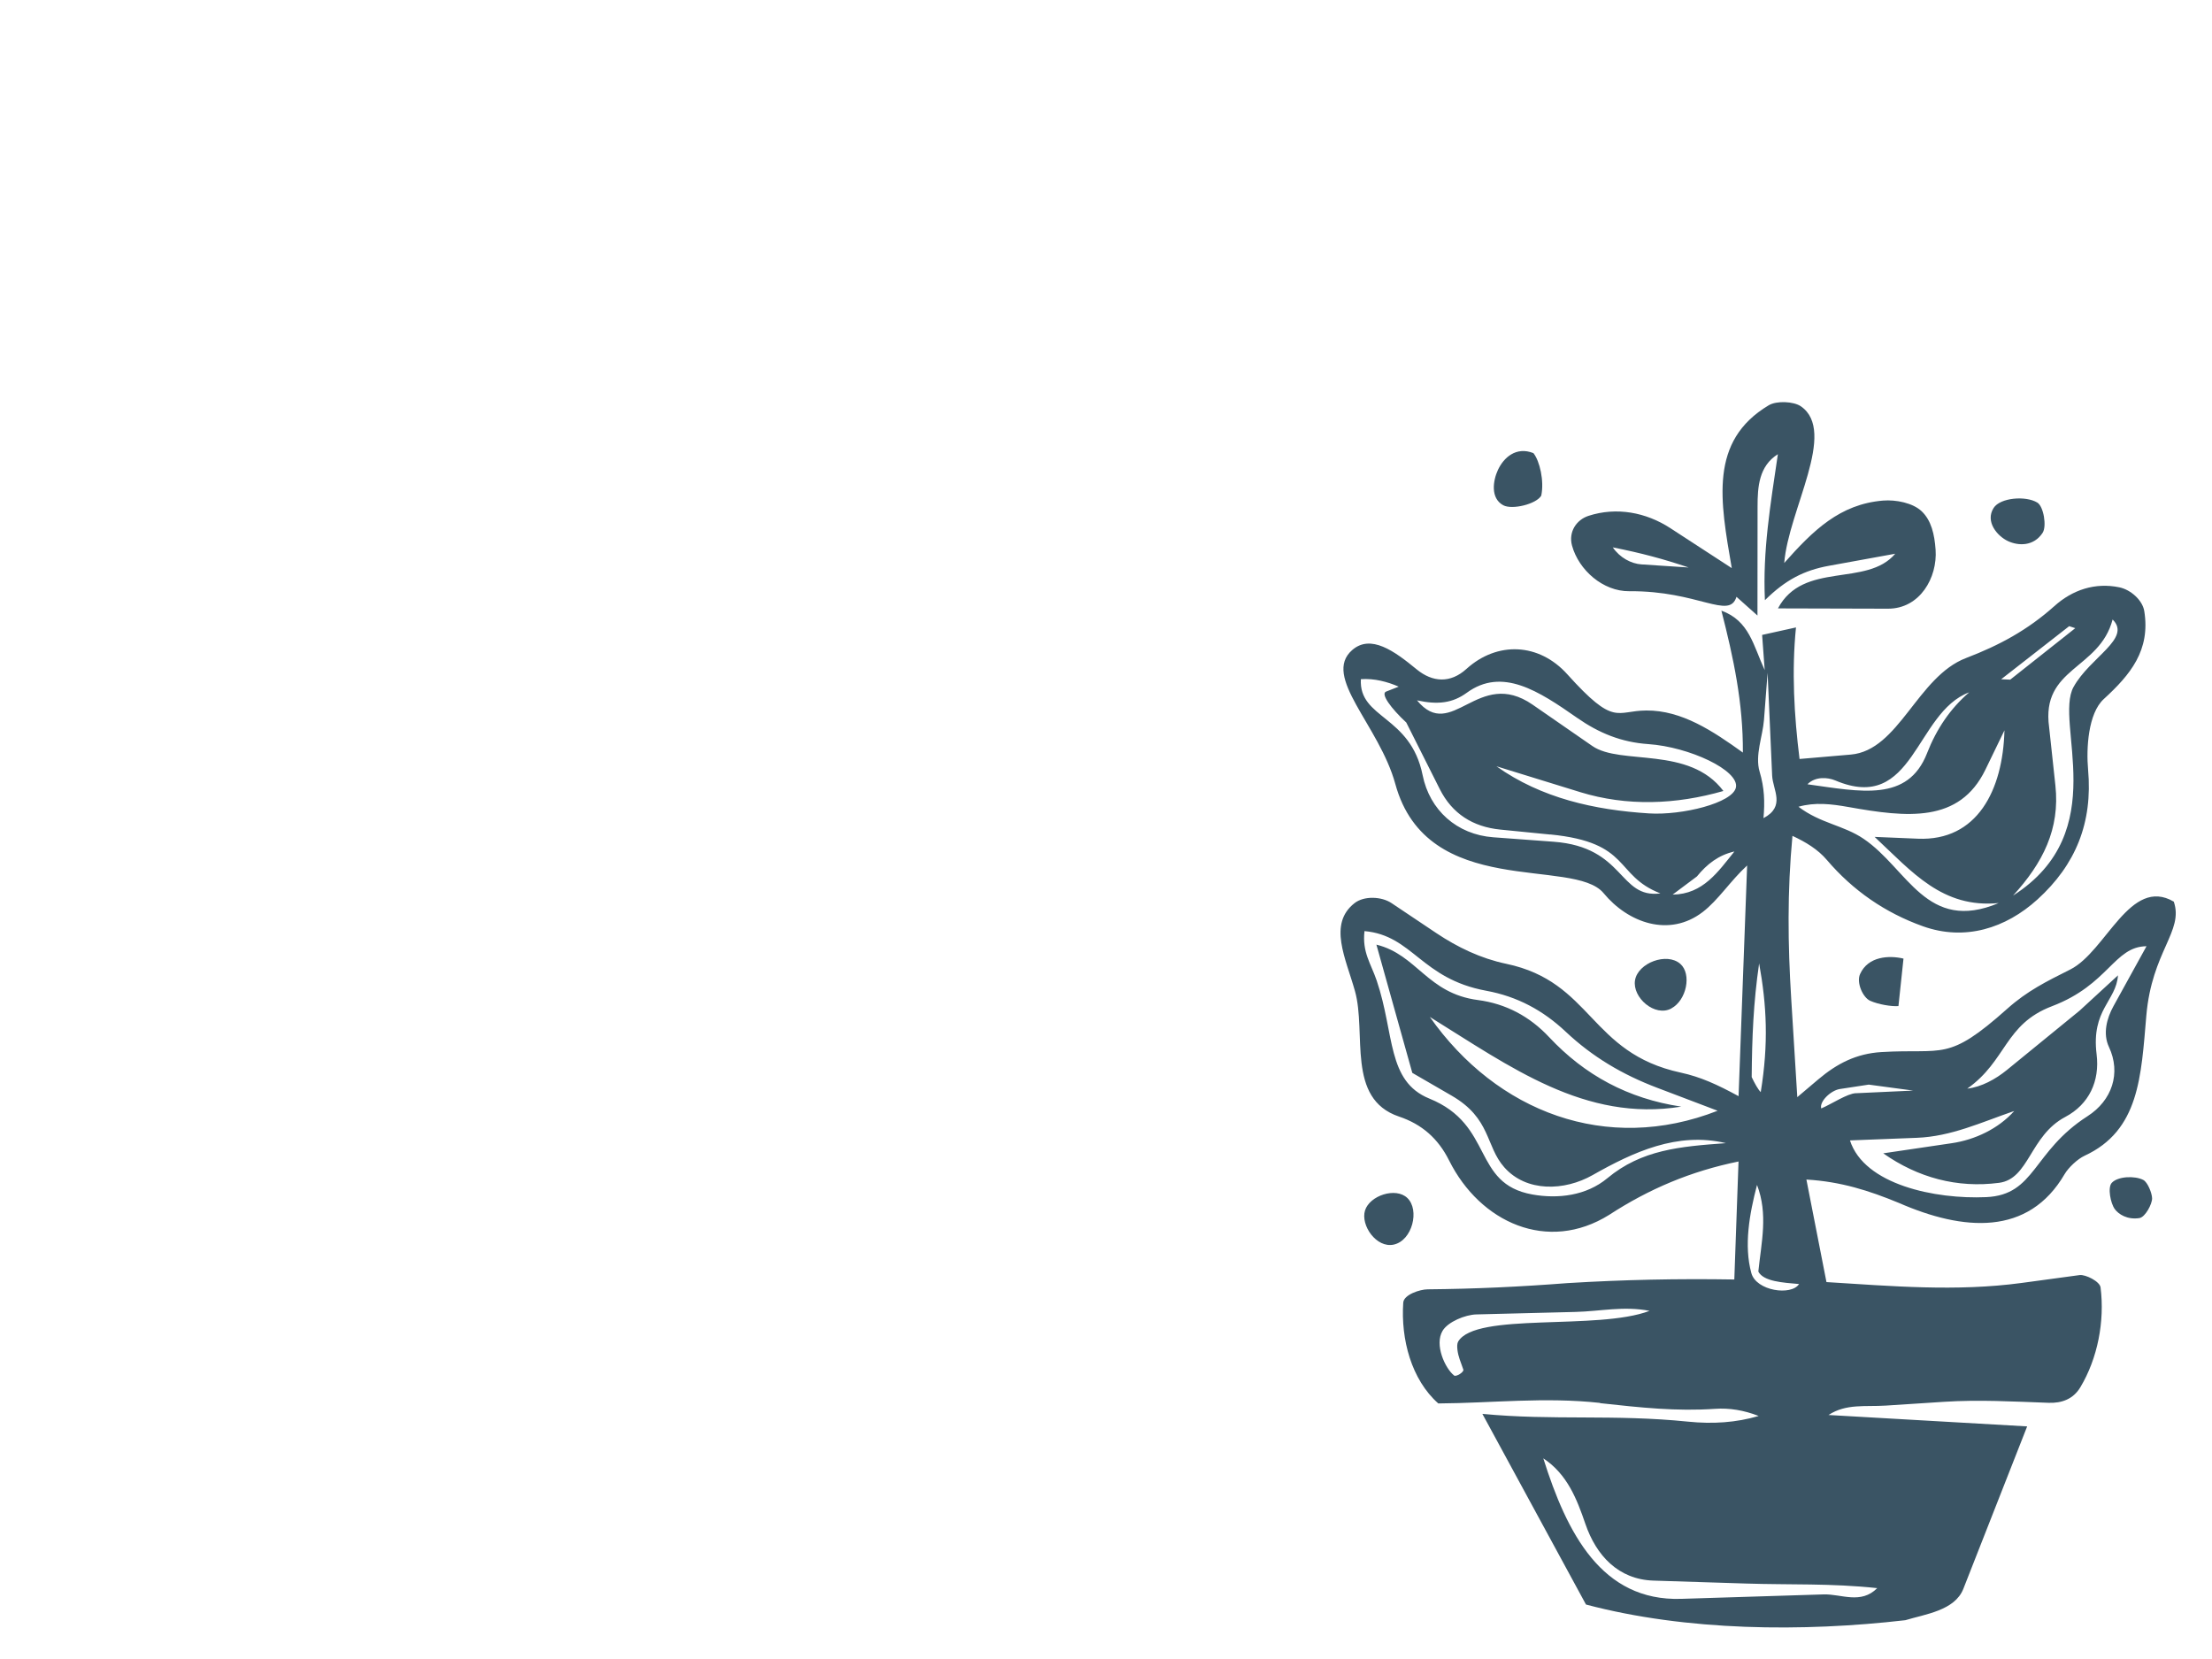
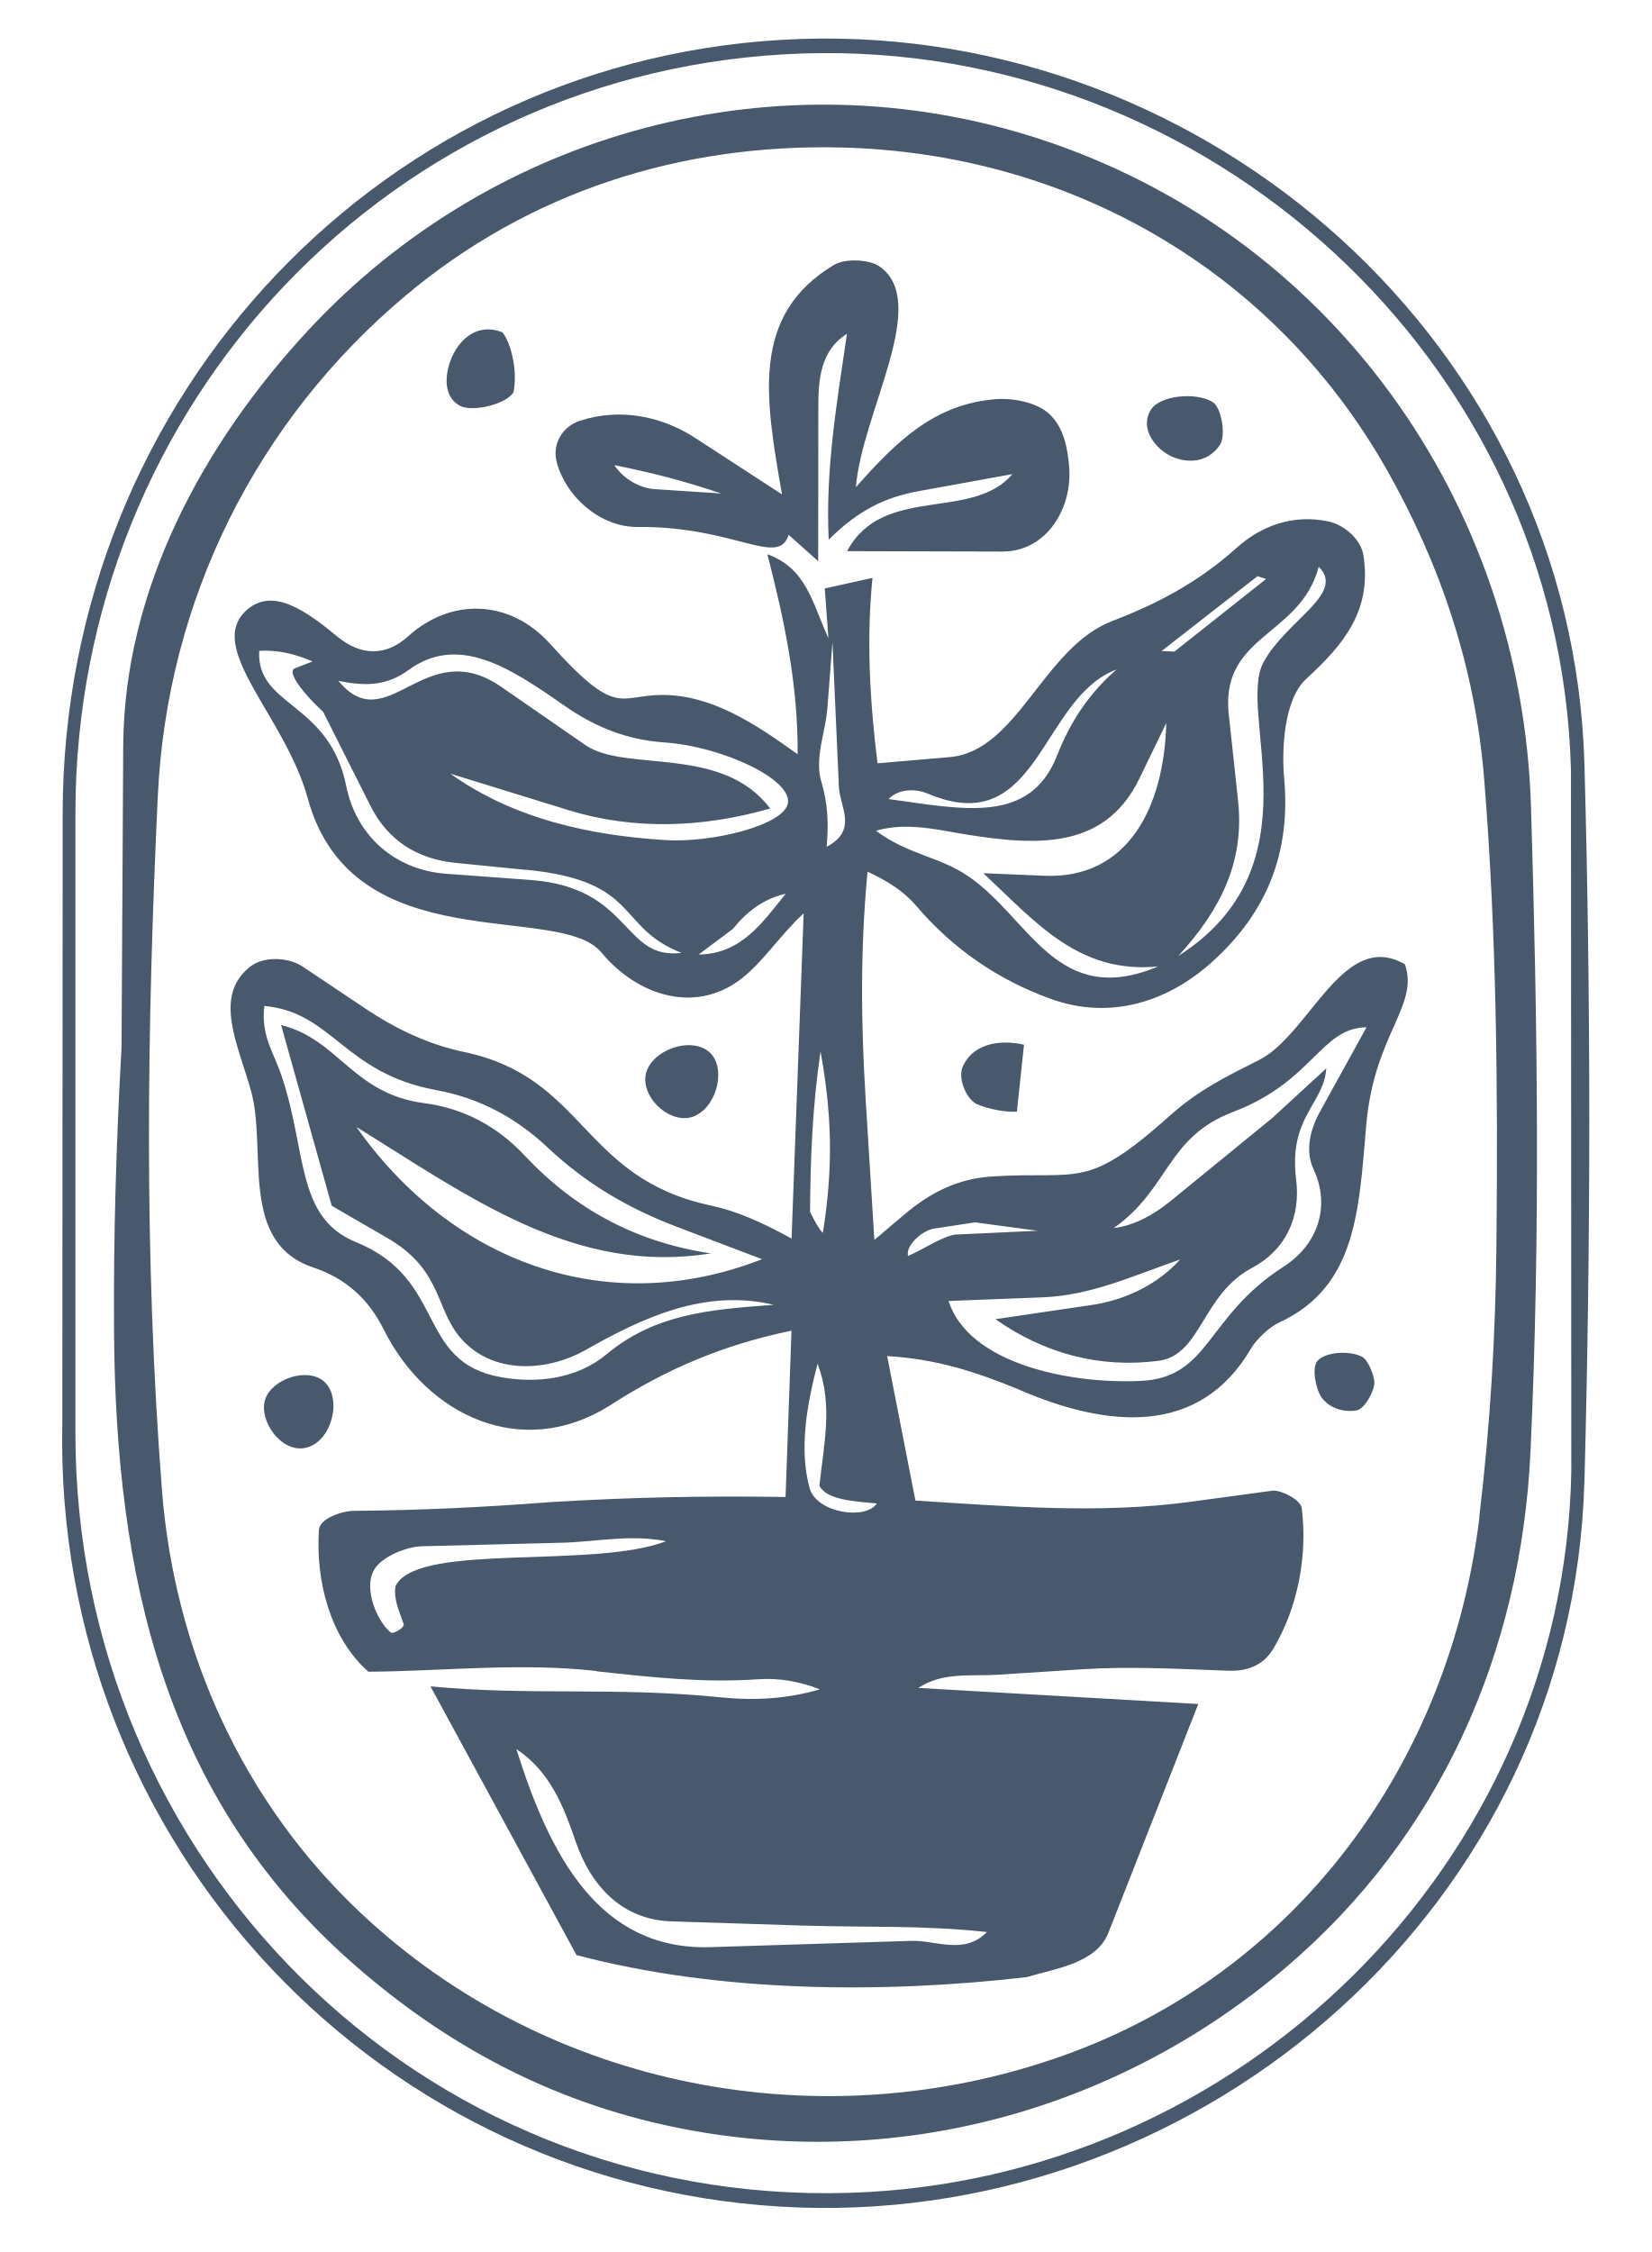
- <svg xmlns="http://www.w3.org/2000/svg" fill="#3A5464" id="Layer_1" version="1.1" viewBox="-14 -14 452 339">
-   <path d="M312.95,272.67c-11.29-1.24-22.14.04-33.05.11-5.52-4.89-7.67-13.14-7.16-20.6.11-1.63,3.4-2.71,4.99-2.72,9.81-.09,18.86-.52,28.58-1.27,11.51-.7,22.52-.93,34.08-.74l.86-24.11c-9.76,1.99-18.28,5.6-26.44,10.91-12.57,7.84-26.36,1.56-32.7-11.12-2.24-4.49-5.56-7.4-10.23-8.97-10.85-3.65-6.59-17.07-9.01-25.66-1.88-6.7-5.52-13.69-.09-17.95,1.93-1.52,5.52-1.39,7.58,0l9.14,6.12c4.32,2.89,9.07,5.18,14.27,6.27,17.65,3.7,16.99,18.21,35.68,22.24,4.02.87,7.44,2.43,11.81,4.81l1.75-47.14c-3.47,3.2-5.89,7.07-9.09,9.52-6.85,5.24-15.25,2.19-20.24-3.86-6.12-7.42-36.07,1.41-42.56-22.31-3.29-12.02-15.06-21.95-8.8-27.38,3.78-3.27,8.56.17,13.14,3.94,3.27,2.69,6.91,2.9,10.19-.07,6.29-5.69,14.82-5.35,20.62,1.1,9.7,10.78,9.91,7.42,16.15,7.39,7.24-.04,13.54,4.17,19.72,8.6.06-10.13-1.91-19.33-4.39-29,5.73,2.07,6.52,7.14,8.85,12.15l-.53-7.19,6.92-1.53c-.89,8.9-.39,17.88.73,26.88l10.47-.9c9.86-.85,13.58-15.92,23.56-19.73,6.85-2.62,12.6-5.74,18.04-10.61,3.71-3.33,8.32-4.86,13.26-3.84,2.38.49,4.76,2.67,5.11,4.86,1.29,8.01-2.83,12.99-8.28,17.98-3.21,2.94-3.59,10.12-3.2,14.42.97,10.85-2.53,19.43-10.35,26.53-6.47,5.87-14.8,8.55-23.41,5.47-7.7-2.75-14.29-7.3-19.61-13.54-1.86-2.18-4.29-3.65-7.04-4.93-1.07,11.43-.95,22.04-.25,33.33l1.24,20.06,4.3-3.64c3.8-3.21,7.74-5.26,12.9-5.57,12.77-.77,13.45,2.08,25.69-8.84,4.12-3.68,8.01-5.58,12.9-8.04,7.33-3.7,12.21-19.07,21.14-13.86,2.08,6.05-4.47,10.11-5.61,23.3-1.07,12.38-1.4,23.45-12.63,28.63-1.41.65-3.28,2.41-4.06,3.74-7.42,12.73-20.69,11.65-33.86,5.9-6.13-2.53-11.85-4.36-18.91-4.78l4.1,20.95c13.17.82,26.55,1.98,39.86.18l11.87-1.61c1.18-.16,4.13,1.28,4.28,2.53.87,6.95-.6,14.49-4.13,20.39-1.46,2.44-3.82,3.27-6.47,3.18-7.28-.26-14.28-.67-21.46-.2l-11.84.77c-4.2.27-8.08-.44-11.69,1.92l40.59,2.33-13.04,33.19c-1.75,4.45-7.82,5.18-11.85,6.41-20.92,2.42-44.72,2.24-65.26-3.2l-21.17-38.96c14.44,1.39,26.83.04,42.04,1.59,5.05.51,9.8.2,14.42-1.16-3.06-1.19-6-1.66-8.9-1.46-7.95.54-15.18-.25-23.5-1.16l-.02-.04ZM409.71,126.38c3.34-6.08,11.93-9.93,7.98-13.79-2.7,10.29-14.68,9.77-12.97,22.03l1.28,11.88c.96,8.9-2.56,15.83-8.66,22.51,20.48-13.07,8.33-35.3,12.37-42.64h0ZM394.93,124.8l1.84.08,13.29-10.52-1.24-.41-13.89,10.84h0ZM346.35,153.18c4.58-2.42,1.9-5.77,1.77-8.7l-.93-21-.74,9.64c-.26,3.34-1.88,7.24-.89,10.56s1.08,6.19.79,9.51h0ZM302.77,156.53l-10.18-1.01c-5.64-.56-9.86-3.26-12.38-8.26l-6.85-13.62c-3.1-2.88-5.3-5.86-4.13-6.32l2.58-1.01c-2.28-.99-4.94-1.72-7.73-1.53-.45,8.13,10.15,7.32,12.62,19.62,1.44,7.14,6.99,12.14,14.45,12.69l12.31.91c14.64,1.09,13.25,11.66,21.83,10.56-9.52-3.71-5.86-10.41-22.52-12.05v.02ZM308.89,147.86l-17.11-5.28c9.18,6.53,20.06,8.93,31.17,9.63,6.75.43,17.14-2.13,17.77-5.31.69-3.48-9.49-8.27-17.91-8.85-5.52-.38-10.1-2.27-14.53-5.36-7.93-5.54-15.34-10.39-22.56-5.13-2.88,2.1-5.87,2.49-10.17,1.55,7.13,8.67,12.44-6.84,23.62.88l12.21,8.45c5.8,4.01,19.8-.1,26.78,9.19-9.68,2.78-19.69,3.18-29.28.23h.01ZM379.77,139.91c1.95-4.98,4.78-9.15,8.62-12.44-11.09,4.13-11.24,24.85-27.36,18.01-1.55-.66-4.09-.86-5.7.78,10.9,1.5,20.5,3.7,24.44-6.34h0ZM394.4,170.53c-11.48,1.11-17.63-6.32-25.34-13.52l8.85.37c12.1.51,17.37-9.91,17.68-22.14l-3.89,8.03c-5.33,10.99-16.06,9.76-27.96,7.64-3.54-.63-6.84-1.02-10.24-.06,4.5,3.42,9.2,3.76,13.32,6.56,9.02,6.11,12.86,19.32,27.59,13.12h-.01ZM327.79,168.8c6.22-.06,9.32-4.73,12.62-8.81-3.25.74-5.62,2.59-7.66,5.1l-4.96,3.71h0ZM267.27,179.03c8.33,2.06,10.35,9.96,20.74,11.32,5.71.75,10.56,3.34,14.52,7.56,7.3,7.8,16.16,12.59,27.02,14.22-19.67,3.18-34.93-8.14-51.38-18.33,13.67,19.42,36.11,28.06,58.81,19.17l-12.4-4.71c-7.02-2.67-13.13-6.26-18.64-11.44-4.62-4.35-9.88-7.2-16.24-8.37-13.36-2.46-14.98-11.3-24.88-12.19-.5,4.32,1.31,6.62,2.5,10.13,3.69,10.88,2.03,20.54,10.75,24.09,13.27,5.39,8.66,17.38,21.05,19.6,5.25.94,11.03.25,15.32-3.32,7.02-5.84,14.82-6.48,24.23-7.17-9.92-2.36-18.91,1.81-27.24,6.53-5.72,3.24-13.51,3.55-18.06-1.61-3.84-4.35-2.67-9.96-10.75-14.63l-8.03-4.65-7.33-26.18v-.02ZM394.48,227.7c-8.56,1.12-16.59-1.06-23.66-6.03l14.01-2.07c4.76-.7,9.52-2.96,12.76-6.58-6.86,2.36-12.89,5.21-19.91,5.48l-13.66.53c2.93,9.08,17.46,12.06,27.85,11.59,10.09-.46,9.38-9.27,20.7-16.54,4.99-3.2,6.89-8.78,4.37-14.15-1.28-2.72-.44-5.85.92-8.32l6.76-12.26c-6.67.08-7.7,7.84-19.32,12.26-9.71,3.69-9.24,11.15-17.31,16.84,2.88-.32,5.79-1.93,8.1-3.81l14.86-12.13,7.84-7.21c-.37,5.26-5.5,7.01-4.37,16.13.68,5.5-1.54,10.23-6.41,12.81-7.26,3.85-7.35,12.66-13.53,13.46h0ZM345.79,209.16c1.62-9.95,1.22-17.74-.33-26.3-1.18,8.08-1.45,15.16-1.52,23.23.59,1.26,1.33,2.58,1.85,3.07h0ZM365.24,209.39l11.7-.54-9.08-1.22-5.9.9c-1.85.28-4.22,2.55-3.81,3.97,2.2-.94,5.29-3.04,7.09-3.12h0ZM353.62,248.38c-3.29-.29-7.27-.51-8.32-2.55.62-6.04,2.02-11.72-.27-17.7-1.56,5.96-2.7,12.38-1.16,18.01,1,3.67,8.19,4.68,9.75,2.24ZM284.25,263.7c-.35-.97-.72-2.83-.29-3.56,3.58-6.07,28.52-2.23,39.11-6.28-5.3-1.03-10.02.09-15.13.22l-20.26.51c-2.3.06-5.81,1.52-6.9,3.34-1.71,2.84.5,7.67,2.35,9.14.42.33,2.06-.72,1.89-1.2l-.77-2.16h0ZM369.6,310.52c-9.45-1.02-17.95-.65-26.84-.94l-18.9-.6c-7.16-.23-11.69-5.12-13.9-11.58-1.74-5.08-3.71-10.17-8.6-13.4,4.82,15.32,11.93,29.22,28.16,28.71l29.12-.91c3.6-.11,7.6,2.1,10.96-1.29h0Z" />
-   <path d="M346.64,108.6c-.46-10.08,1.11-19.33,2.65-29.79-3.87,2.42-4.15,6.67-4.15,10.69l-.02,22.28-4.29-3.83c-1.46,4.77-7.79-1.26-21.9-1.14-5.38.05-10.33-4.33-11.7-9.31-.77-2.81.9-5.3,3.39-6.1,5.68-1.84,11.71-.73,16.71,2.53l12.54,8.16c-2.37-13.76-4.67-25.96,7.54-33.27,1.62-.97,5.09-.81,6.57.2,7.52,5.17-2.54,21.22-3.39,32.02,5.92-6.68,11.37-12.01,20.17-12.75,2.67-.22,6.11.48,7.9,2.17,1.98,1.87,2.64,4.72,2.86,7.88.4,5.68-3.2,12.06-9.74,12.04l-22.47-.06c5.17-9.73,18.13-4.27,23.96-11.17l-13.53,2.46c-5.07.92-8.87,2.86-13.07,7.01l-.03-.02ZM331.06,101.96c-5.19-1.75-9.64-2.94-15.5-4.11,1.43,2.11,3.76,3.34,5.87,3.48l9.63.63Z" />
-   <path d="M300.94,87.28c-1.02,1.74-5.96,2.94-7.77,1.96-2.66-1.44-2.09-5.06-1.08-7.22,1.16-2.49,3.69-4.84,7.25-3.43,1.3,1.62,2.23,5.72,1.6,8.68h0Z" />
-   <path d="M327.52,192.07c-3.36,1.81-8.01-2.23-7.42-5.77s6.51-5.78,9.27-3.33c2.33,2.07,1.28,7.41-1.85,9.09h0Z" />
-   <path d="M403.39,94.88c-1.84,2.79-4.95,2.68-7.08,1.69s-4.73-3.95-2.93-6.78c1.33-2.09,6.54-2.55,8.93-1.09,1.29.79,1.95,4.85,1.08,6.17h0Z" />
-   <path d="M270.8,240.32c-3.53.78-6.82-3.94-5.87-6.98s6.27-4.81,8.64-2.55c2.56,2.43,1.04,8.69-2.77,9.53h0Z" />
-   <path d="M373.93,191.58c-1.39.12-4.06-.32-5.76-1.07-1.53-.67-2.87-3.74-2.08-5.48,1.65-3.65,5.95-3.84,8.87-3.15l-1.03,9.7Z" />
-   <path d="M423.18,234.9c-2.49.39-4.29-.79-5.05-1.84-.85-1.17-1.5-4.39-.61-5.36,1.23-1.34,4.71-1.49,6.44-.59.91.48,1.78,2.72,1.8,3.75.02,1.17-1.4,3.85-2.59,4.04h0Z" />
+ <svg xmlns="http://www.w3.org/2000/svg" id="Layer_1" version="1.1" viewBox="0 0 1355 1847.71">
+   <defs>
+     <style>
+       .st0 {
+         fill: #49596d;
+       }
+     </style>
+   </defs>
+   <path class="st0" d="M1300.01,1215.07c-9.28,346.85-309.96,607.52-643.79,596.14-342.95-11.71-612.84-297.68-605.08-644.02l.28-499.71C51.64,323.8,317.28,43.1,657.57,31.95c333.95-10.92,632.98,250.93,642.49,595.46,5.32,194.17,5.26,389.07,0,587.65h-.06ZM697.02,1799.16c319.86-9.73,585.9-269.89,592.24-591.28l-.28-576.28c-8.89-336.55-299.09-598.58-630.32-587.71C321.81,54.99,61.88,331.33,61.88,667.37v508.82c0,349,281.66,633.78,635.14,622.97h0Z" />
+   <path class="st0" d="M289.44,1610.88c-155.18-136.39-194.62-319.12-195.87-518.72-.51-78.72,1.75-154.38,6.17-233.1l1.36-246.91c.68-128.86,65.82-248.55,151.84-341.19C405.74,106.37,639.24,44.8,851.8,113.62c239.67,77.59,396.83,298.01,404.41,548.61,5.38,177.76,7.75,350.48-.4,528.23-7.58,165.87-74.7,316.75-201.24,424.22-139.1,118.16-323.09,167.97-502.88,130.22-99.09-20.77-185.17-66.21-262.31-134.07l.06.06ZM1213.82,1243.99c8.94-74.98,13.3-147.37,14.03-223.71,1.25-128.35.17-252.68-10.02-380.47-7.3-91.91-35.82-176.74-80.36-255.12-92.7-163.1-260.27-259.08-447.08-263.66-131.75-3.23-256.14,36.22-357.72,121.62-121.96,102.43-195.58,249.4-203.17,410.18-9.05,191.56-11.43,378.21,3.34,569.21,10.3,133.5,67.01,257.38,163.83,348.16,153.37,143.8,377.41,186.7,574.81,116.69,192.92-68.42,318.44-241.03,342.5-442.89h-.17Z" />
+   <path class="st0" d="M489.27,1370.98c-63.89-7.02-125.3.23-187.04.62-31.24-27.67-43.41-74.36-40.52-116.58.62-9.22,19.24-15.34,28.24-15.39,55.52-.51,106.73-2.94,161.74-7.19,65.14-3.96,127.45-5.26,192.87-4.19l4.87-136.44c-55.23,11.26-103.45,31.69-149.63,61.74-71.14,44.37-149.18,8.83-185.06-62.93-12.68-25.41-31.47-41.88-57.89-50.76-61.4-20.66-37.29-96.6-50.99-145.22-10.64-37.92-31.24-77.47-.51-101.58,10.92-8.6,31.24-7.87,42.9-.06l51.73,34.63c24.45,16.36,51.33,29.31,80.76,35.48,99.89,20.94,96.15,103.05,201.92,125.86,22.75,4.92,42.1,13.75,66.84,27.22l9.9-266.78c-19.64,18.11-33.33,40.01-51.44,53.88-38.77,29.65-86.3,12.39-114.54-21.84-34.63-41.99-204.13,7.98-240.86-126.26-18.62-68.02-85.23-124.22-49.8-154.95,21.39-18.51,48.44.96,74.36,22.3,18.51,15.22,39.11,16.41,57.67-.4,35.6-32.2,83.87-30.28,116.69,6.23,54.89,61.01,56.08,41.99,91.4,41.82,40.97-.23,76.63,23.6,111.6,48.67.34-57.33-10.81-109.39-24.84-164.12,32.43,11.71,36.9,40.41,50.08,68.76l-3-40.69,39.16-8.66c-5.04,50.37-2.21,101.19,4.13,152.12l59.25-5.09c55.8-4.81,76.85-90.09,133.33-111.66,38.77-14.83,71.31-32.48,102.09-60.04,21-18.85,47.08-27.5,75.04-21.73,13.47,2.77,26.94,15.11,28.92,27.5,7.3,45.33-16.02,73.51-46.86,101.75-18.17,16.64-20.32,57.27-18.11,81.61,5.49,61.4-14.32,109.96-58.57,150.14-36.62,33.22-83.76,48.39-132.48,30.96-43.58-15.56-80.87-41.31-110.98-76.63-10.53-12.34-24.28-20.66-39.84-27.9-6.06,64.68-5.38,124.73-1.41,188.62l7.02,113.52,24.33-20.6c21.5-18.17,43.8-29.77,73-31.52,72.27-4.36,76.12,11.77,145.39-50.03,23.32-20.83,45.33-31.58,73-45.5,41.48-20.94,69.1-107.92,119.64-78.44,11.77,34.24-25.3,57.21-31.75,131.86-6.06,70.06-7.92,132.71-71.48,162.02-7.98,3.68-18.56,13.64-22.98,21.17-41.99,72.04-117.09,65.93-191.62,33.39-34.69-14.32-67.06-24.67-107.02-27.05l23.2,118.56c74.53,4.64,150.25,11.21,225.58,1.02l67.18-9.11c6.68-.91,23.37,7.24,24.22,14.32,4.92,39.33-3.4,82-23.37,115.39-8.26,13.81-21.62,18.51-36.62,18-41.2-1.47-80.81-3.79-121.45-1.13l-67.01,4.36c-23.77,1.53-45.73-2.49-66.16,10.87l229.71,13.19-73.8,187.83c-9.9,25.18-44.26,29.31-67.06,36.28-118.39,13.7-253.08,12.68-369.32-18.11l-119.81-220.48c81.72,7.87,151.84.23,237.91,9,28.58,2.89,55.46,1.13,81.61-6.56-17.32-6.73-33.96-9.39-50.37-8.26-44.99,3.06-85.91-1.41-132.99-6.56l-.11-.23ZM1036.85,543.09c18.9-34.41,67.51-56.2,45.16-78.04-15.28,58.23-83.08,55.29-73.4,124.67l7.24,67.23c5.43,50.37-14.49,89.59-49.01,127.39,115.9-73.97,47.14-199.77,70-241.31v.06ZM953.21,534.15l10.41.45,75.21-59.54-7.02-2.32-78.61,61.35v.06ZM678.29,694.76c25.92-13.7,10.75-32.65,10.02-49.24l-5.26-118.84-4.19,54.55c-1.47,18.9-10.64,40.97-5.04,59.76,5.6,18.79,6.11,35.03,4.47,53.82v-.06ZM431.66,713.72l-57.61-5.72c-31.92-3.17-55.8-18.45-70.06-46.75l-38.77-77.08c-17.54-16.3-29.99-33.16-23.37-35.77l14.6-5.72c-12.9-5.6-27.96-9.73-43.75-8.66-2.55,46.01,57.44,41.43,71.42,111.03,8.15,40.41,39.56,68.7,81.78,71.82l69.67,5.15c82.85,6.17,74.98,65.99,123.54,59.76-53.88-21-33.16-58.91-127.45-68.19v.11ZM466.29,664.65l-96.83-29.88c51.95,36.95,113.52,50.54,176.4,54.5,38.2,2.43,97-12.05,100.56-30.05,3.9-19.69-53.71-46.8-101.36-50.08-31.24-2.15-57.16-12.85-82.23-30.33-44.88-31.35-86.81-58.8-127.67-29.03-16.3,11.88-33.22,14.09-57.55,8.77,40.35,49.07,70.4-38.71,133.67,4.98l69.1,47.82c32.82,22.69,112.05-.57,151.55,52.01-54.78,15.73-111.43,18-165.7,1.3h.06ZM867.42,619.66c11.04-28.18,27.05-51.78,48.78-70.4-62.76,23.37-63.61,140.63-154.84,101.92-8.77-3.74-23.15-4.87-32.26,4.41,61.69,8.49,116.01,20.94,138.31-35.88v-.06ZM950.21,792.95c-64.97,6.28-99.77-35.77-143.4-76.51l50.08,2.09c68.48,2.89,98.3-56.08,100.06-125.3l-22.01,45.44c-30.16,62.19-90.89,55.23-158.23,43.24-20.03-3.57-38.71-5.77-57.95-.34,25.47,19.35,52.06,21.28,75.38,37.12,51.05,34.58,72.78,109.34,156.14,74.25h-.06ZM573.25,783.16c35.2-.34,52.74-26.77,71.42-49.86-18.39,4.19-31.8,14.66-43.35,28.86l-28.07,21h0ZM230.75,841.05c47.14,11.66,58.57,56.37,117.37,64.06,32.31,4.24,59.76,18.9,82.17,42.78,41.31,44.14,91.45,71.25,152.91,80.47-111.32,18-197.68-46.07-290.77-103.73,77.36,109.9,204.35,158.8,332.82,108.49l-70.17-26.66c-39.73-15.11-74.31-35.43-105.49-64.74-26.15-24.62-55.91-40.75-91.91-47.37-75.61-13.92-84.78-63.95-140.8-68.99-2.83,24.45,7.41,37.46,14.15,57.33,20.88,61.57,11.49,116.24,60.84,136.33,75.1,30.5,49.01,98.36,119.13,110.92,29.71,5.32,62.42,1.41,86.7-18.79,39.73-33.05,83.87-36.67,137.12-40.58-56.14-13.36-107.02,10.24-154.16,36.95-32.37,18.34-76.46,20.09-102.21-9.11-21.73-24.62-15.11-56.37-60.84-82.79l-45.44-26.32-41.48-148.16.06-.11ZM950.66,1116.49c-48.44,6.34-93.89-6-133.9-34.13l79.29-11.71c26.94-3.96,53.88-16.75,72.21-37.24-38.82,13.36-72.95,29.48-112.68,31.01l-77.31,3c16.58,51.39,98.81,68.25,157.61,65.59,57.1-2.6,53.08-52.46,117.15-93.6,28.24-18.11,38.99-49.69,24.73-80.08-7.24-15.39-2.49-33.11,5.21-47.08l38.26-69.38c-37.75.45-43.58,44.37-109.34,69.38-54.95,20.88-52.29,63.1-97.96,95.3,16.3-1.81,32.77-10.92,45.84-21.56l84.1-68.65,44.37-40.8c-2.09,29.77-31.13,39.67-24.73,91.28,3.85,31.13-8.72,57.89-36.28,72.49-41.09,21.79-41.6,71.65-76.57,76.17h0ZM675.12,1011.57c9.17-56.31,6.9-100.39-1.87-148.84-6.68,45.73-8.21,85.79-8.6,131.46,3.34,7.13,7.53,14.6,10.47,17.37h0ZM785.19,1012.87l66.21-3.06-51.39-6.9-33.39,5.09c-10.47,1.58-23.88,14.43-21.56,22.47,12.45-5.32,29.94-17.2,40.12-17.66v.06ZM719.43,1233.52c-18.62-1.64-41.14-2.89-47.08-14.43,3.51-34.18,11.43-66.33-1.53-100.17-8.83,33.73-15.28,70.06-6.56,101.92,5.66,20.77,46.35,26.49,55.18,12.68ZM326.85,1320.22c-1.98-5.49-4.07-16.02-1.64-20.15,20.26-34.35,161.4-12.62,221.33-35.54-29.99-5.83-56.71.51-85.62,1.25l-114.66,2.89c-13.02.34-32.88,8.6-39.05,18.9-9.68,16.07,2.83,43.41,13.3,51.73,2.38,1.87,11.66-4.07,10.7-6.79l-4.36-12.22v-.06ZM809.86,1585.18c-53.48-5.77-101.58-3.68-151.89-5.32l-106.96-3.4c-40.52-1.3-66.16-28.98-78.66-65.53-9.85-28.75-21-57.55-48.67-75.83,27.28,86.7,67.51,165.36,159.36,162.48l164.8-5.15c20.37-.62,43.01,11.88,62.03-7.3v.06Z" />
+   <path class="st0" d="M679.93,442.47c-2.6-57.05,6.28-109.39,15-168.59-21.9,13.7-23.49,37.75-23.49,60.5l-.11,126.09-24.28-21.67c-8.26,26.99-44.09-7.13-123.94-6.45-30.45.28-58.46-24.5-66.21-52.69-4.36-15.9,5.09-29.99,19.18-34.52,32.14-10.41,66.27-4.13,94.57,14.32l70.97,46.18c-13.41-77.87-26.43-146.91,42.67-188.28,9.17-5.49,28.81-4.58,37.18,1.13,42.56,29.26-14.37,120.09-19.18,181.21,33.5-37.8,64.35-67.97,114.15-72.16,15.11-1.25,34.58,2.72,44.71,12.28,11.21,10.58,14.94,26.71,16.19,44.59,2.26,32.14-18.11,68.25-55.12,68.14l-127.16-.34c29.26-55.06,102.6-24.16,135.6-63.21l-76.57,13.92c-28.69,5.21-50.2,16.19-73.97,39.67l-.17-.11ZM591.76,404.9c-29.37-9.9-54.56-16.64-87.72-23.26,8.09,11.94,21.28,18.9,33.22,19.69l54.5,3.57Z" />
+   <path class="st0" d="M421.3,321.82c-5.77,9.85-33.73,16.64-43.97,11.09-15.05-8.15-11.83-28.64-6.11-40.86,6.56-14.09,20.88-27.39,41.03-19.41,7.36,9.17,12.62,32.37,9.05,49.12v.06Z" />
+   <path class="st0" d="M571.72,914.85c-19.01,10.24-45.33-12.62-41.99-32.65,3.34-20.03,36.84-32.71,52.46-18.85,13.19,11.71,7.24,41.93-10.47,51.44v.06Z" />
+   <path class="st0" d="M1001.09,364.83c-10.41,15.79-28.01,15.17-40.07,9.56-12.05-5.6-26.77-22.35-16.58-38.37,7.53-11.83,37.01-14.43,50.54-6.17,7.3,4.47,11.04,27.45,6.11,34.92v.06Z" />
+   <path class="st0" d="M250.73,1187.91c-19.98,4.41-38.6-22.3-33.22-39.5,5.38-17.2,35.48-27.22,48.9-14.43,14.49,13.75,5.89,49.18-15.68,53.93h0Z" />
+   <path class="st0" d="M834.37,912.08c-7.87.68-22.98-1.81-32.6-6.06-8.66-3.79-16.24-21.17-11.77-31.01,9.34-20.66,33.67-21.73,50.2-17.83l-5.83,54.89Z" />
+   <path class="st0" d="M1113.08,1157.23c-14.09,2.21-24.28-4.47-28.58-10.41-4.81-6.62-8.49-24.84-3.45-30.33,6.96-7.58,26.65-8.43,36.45-3.34,5.15,2.72,10.07,15.39,10.19,21.22.11,6.62-7.92,21.79-14.66,22.86h.06Z" />
</svg>
